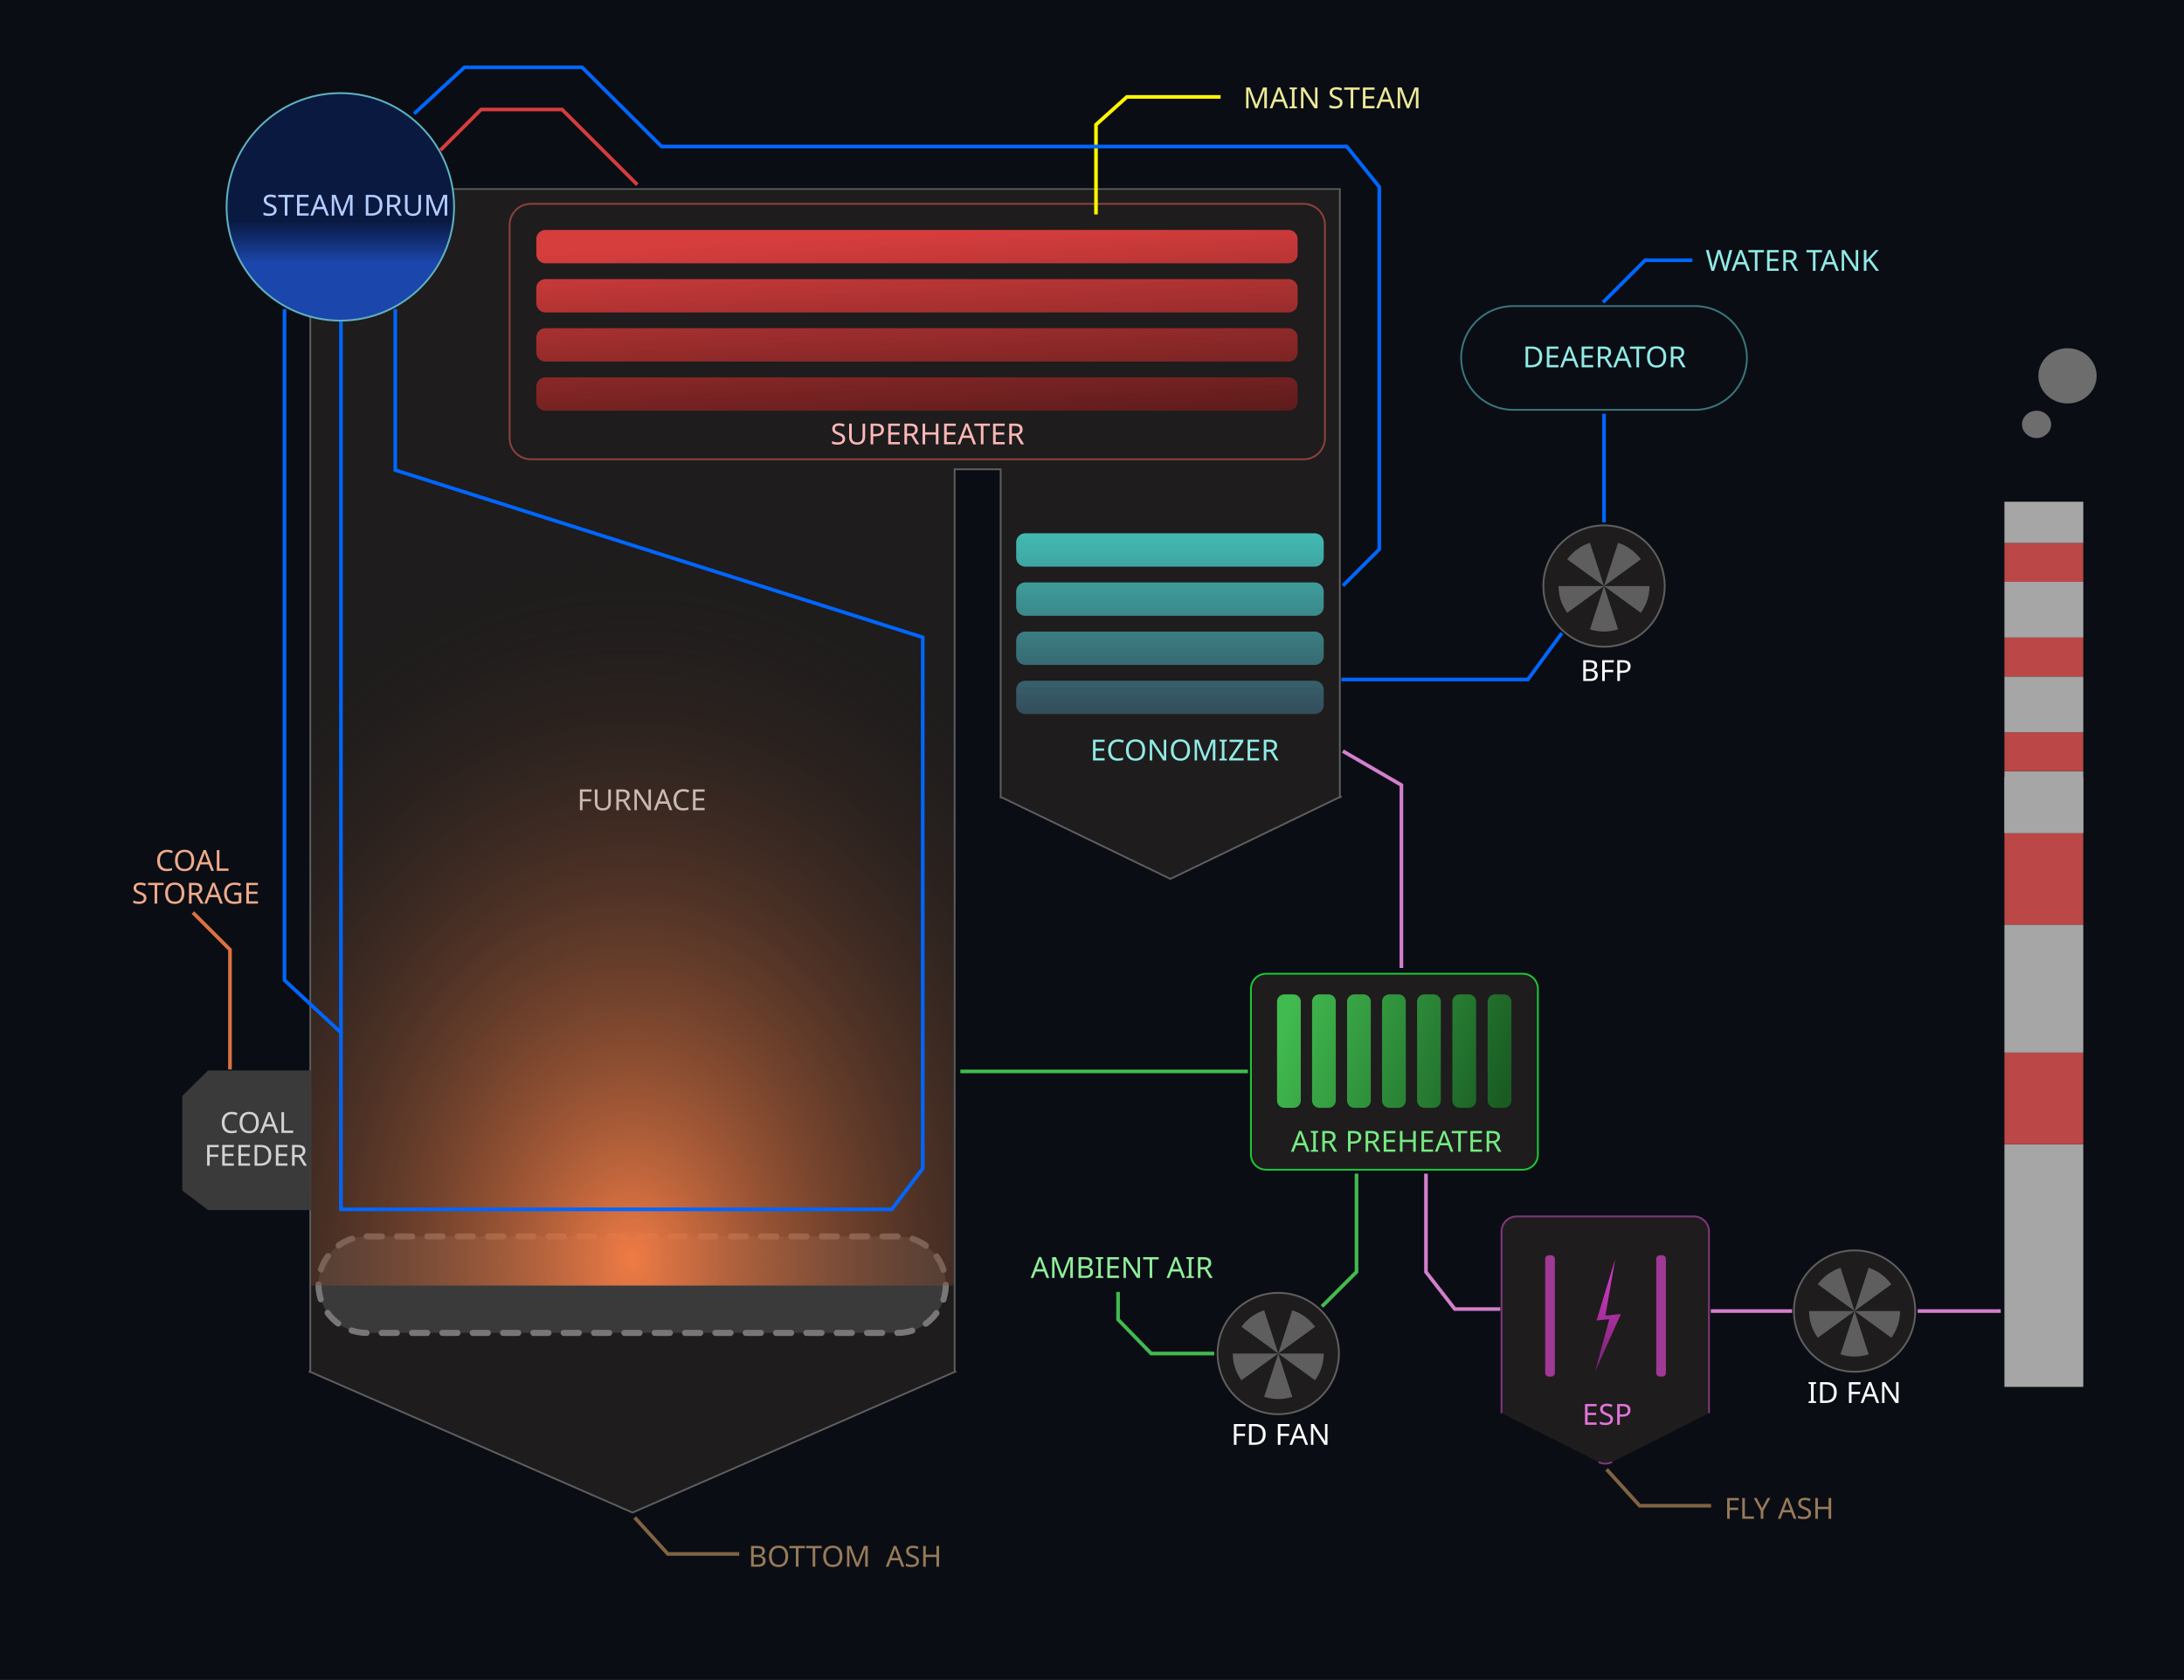
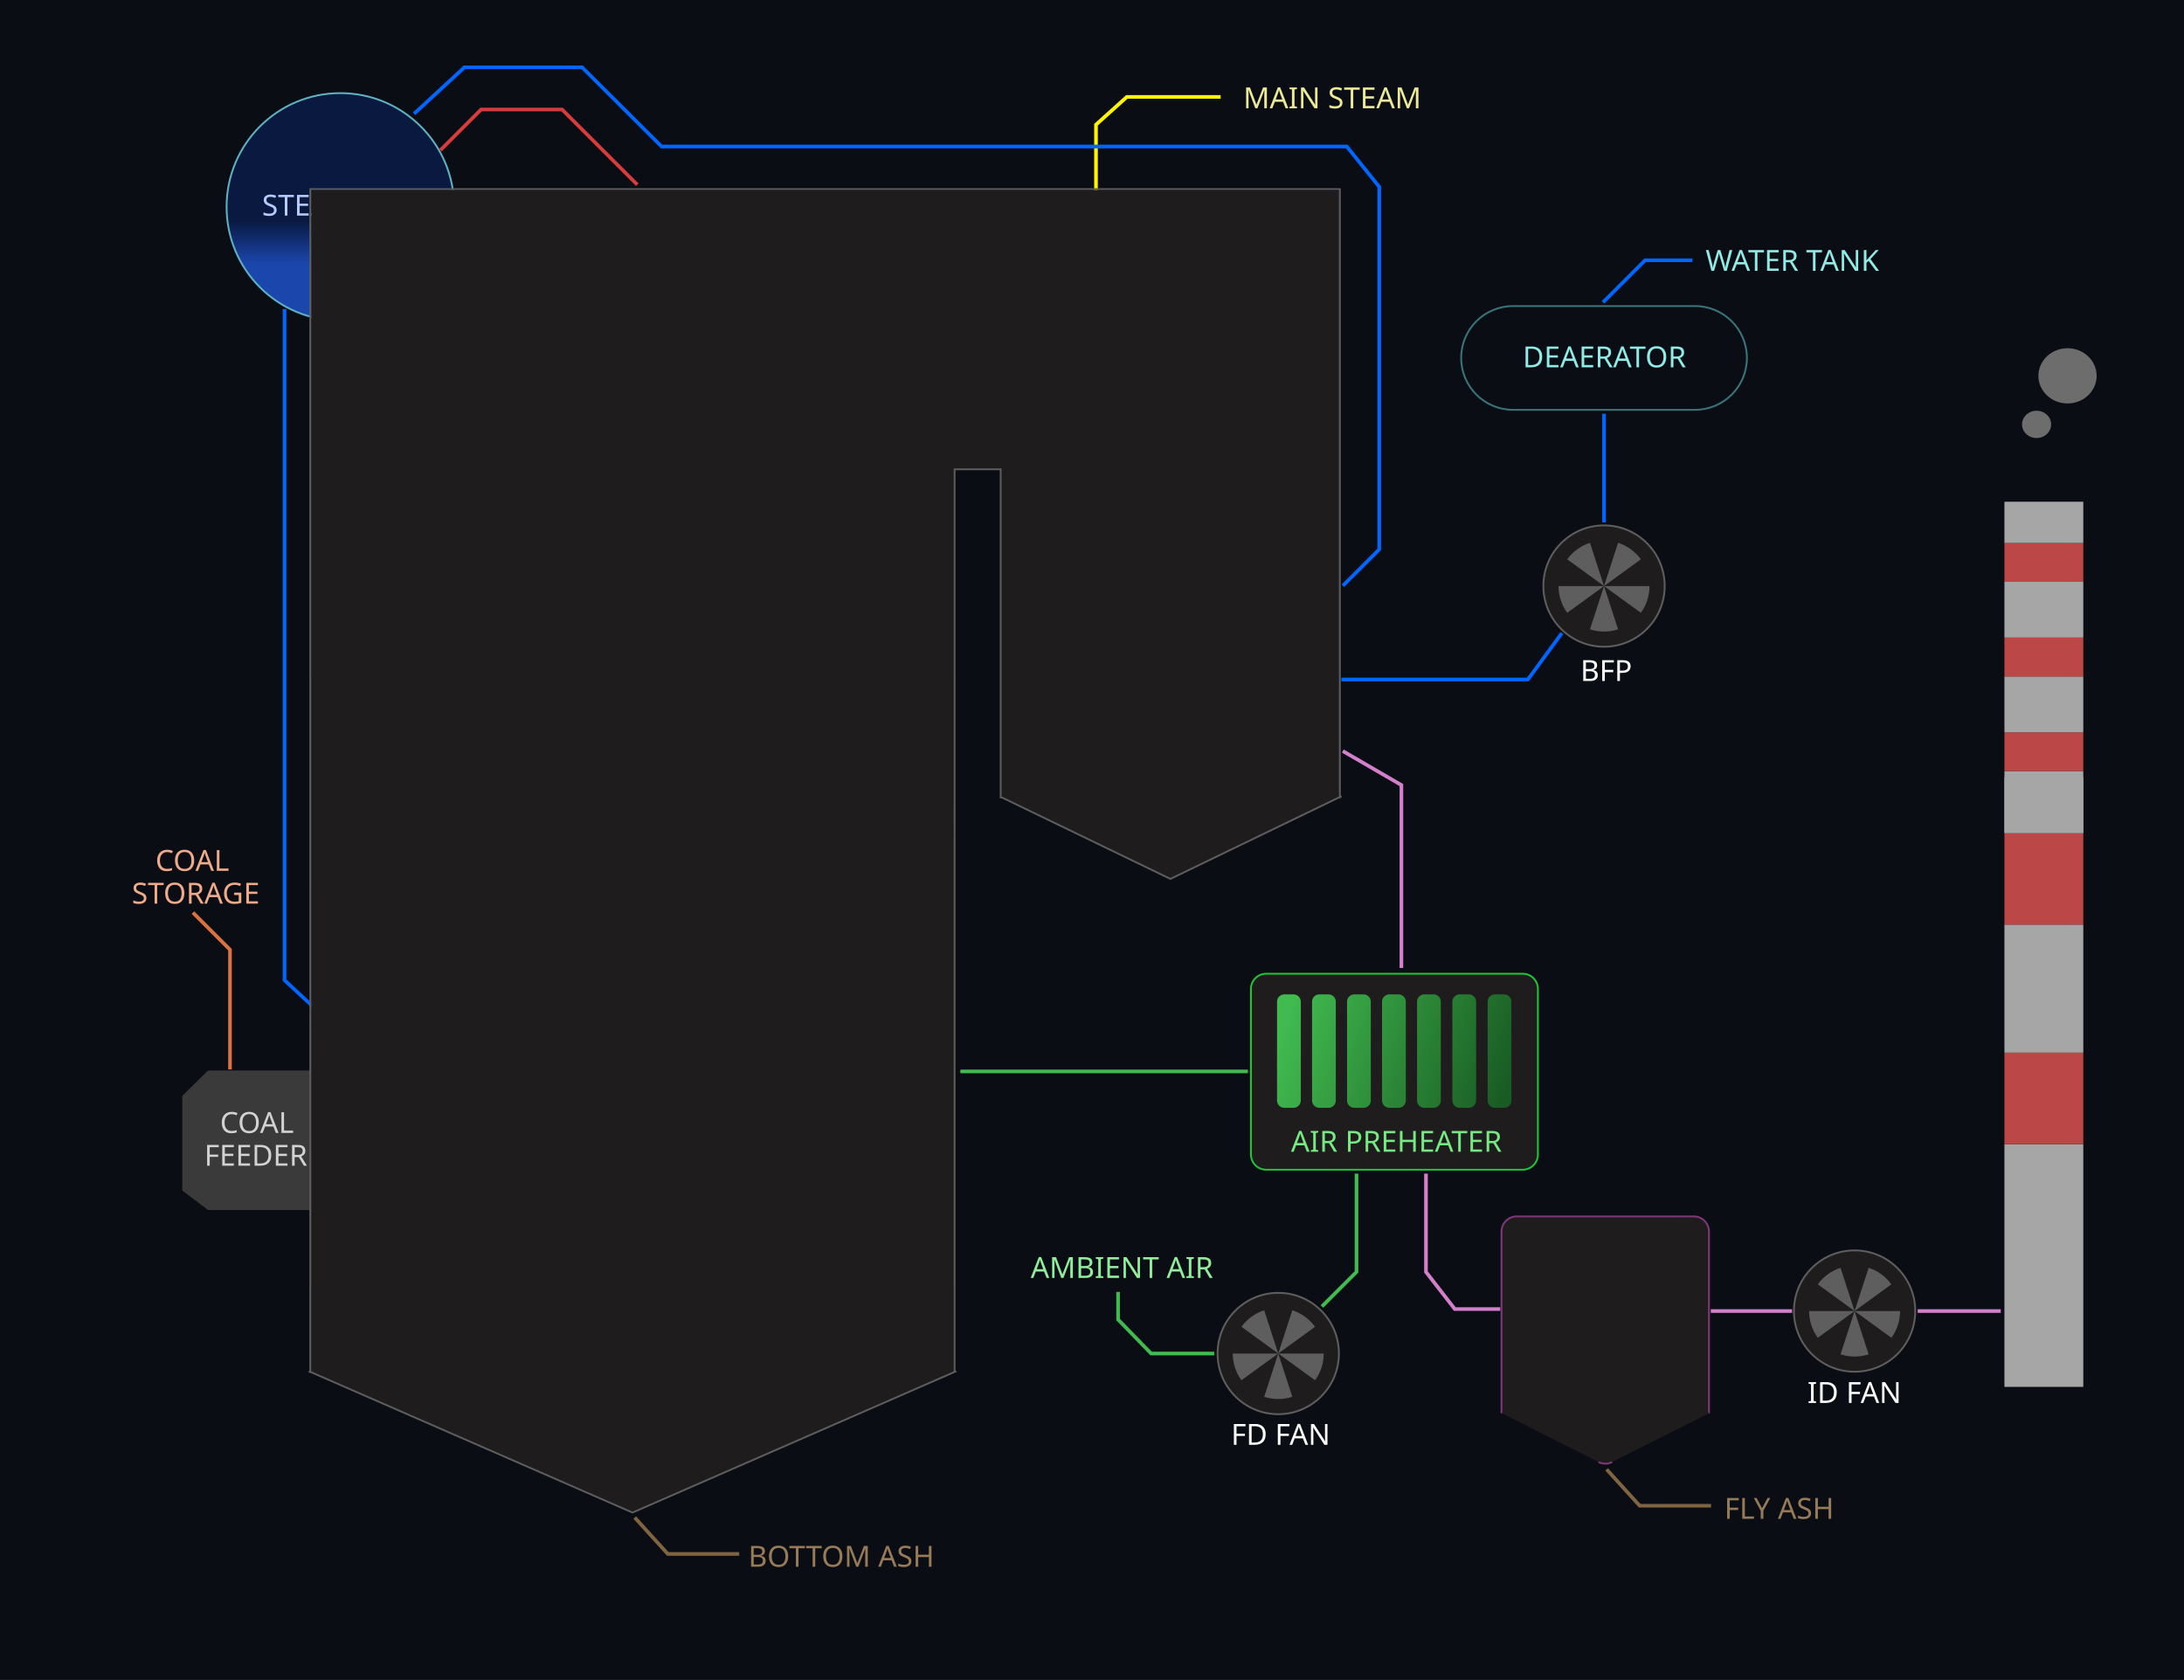
<svg xmlns="http://www.w3.org/2000/svg" viewBox="0 0 3600 2769" fill="none">
  <g id="STM01" clip-path="url(#clip0_1874_211)">
    <rect width="3600" height="2769" fill="#0A0D14" />
-     <mask id="path-2-outside-1_1874_211" maskUnits="userSpaceOnUse" x="507" y="310" width="1706" height="2185" fill="black">
-       <rect fill="white" x="507" y="310" width="1706" height="2185" />
-       <path d="M2207 1312.11L2207.45 1312.55L2207 1312.77V1313H2206.52L1929.22 1447L1651.93 1313H1651V772H1572V2260L1572.22 2260.22L1042.61 2491.5L513 2260.22L513.223 2260H513V313H2207V1312.11Z" />
-     </mask>
-     <path d="M2207 1312.11L2207.45 1312.55L2207 1312.77V1313H2206.52L1929.22 1447L1651.93 1313H1651V772H1572V2260L1572.22 2260.22L1042.61 2491.5L513 2260.22L513.223 2260H513V313H2207V1312.11Z" fill="#1E1C1C" />
-     <path d="M2207 1312.11H2204V1313.35L2204.88 1314.23L2207 1312.11ZM2207.45 1312.55L2208.75 1315.25L2212.56 1313.42L2209.57 1310.43L2207.45 1312.55ZM2207 1312.77L2205.7 1310.07L2204 1310.89V1312.77H2207ZM2207 1313V1316H2210V1313H2207ZM2206.52 1313V1310H2205.83L2205.22 1310.3L2206.52 1313ZM1929.22 1447L1927.92 1449.7L1929.22 1450.33L1930.53 1449.7L1929.22 1447ZM1651.93 1313L1653.23 1310.3L1652.61 1310H1651.93V1313ZM1651 1313H1648V1316H1651V1313ZM1651 772H1654V769H1651V772ZM1572 772V769H1569V772H1572ZM1572 2260H1569V2261.24L1569.88 2262.12L1572 2260ZM1572.22 2260.22L1573.42 2262.97L1577.45 2261.21L1574.34 2258.1L1572.22 2260.22ZM1042.61 2491.5L1041.41 2494.25L1042.61 2494.77L1043.81 2494.25L1042.61 2491.5ZM513 2260.22L510.879 2258.1L507.768 2261.21L511.799 2262.97L513 2260.22ZM513.223 2260L515.344 2262.12L520.465 2257H513.223V2260ZM513 2260H510V2263H513V2260ZM513 313V310H510V313H513ZM2207 313H2210V310H2207V313ZM2207 1312.11L2204.88 1314.23L2205.33 1314.67L2207.45 1312.55L2209.57 1310.43L2209.12 1309.98L2207 1312.11ZM2207.45 1312.55L2206.14 1309.85L2205.7 1310.07L2207 1312.77L2208.3 1315.47L2208.75 1315.25L2207.45 1312.55ZM2207 1312.77H2204V1313H2207H2210V1312.77H2207ZM2207 1313V1310H2206.52V1313V1316H2207V1313ZM2206.52 1313L2205.22 1310.3L1927.92 1444.3L1929.22 1447L1930.53 1449.7L2207.83 1315.7L2206.52 1313ZM1929.22 1447L1930.53 1444.3L1653.23 1310.3L1651.93 1313L1650.62 1315.7L1927.92 1449.7L1929.22 1447ZM1651.93 1313V1310H1651V1313V1316H1651.93V1313ZM1651 1313H1654V772H1651H1648V1313H1651ZM1651 772V769H1572V772V775H1651V772ZM1572 772H1569V2260H1572H1575V772H1572ZM1572 2260L1569.88 2262.12L1570.1 2262.34L1572.22 2260.22L1574.34 2258.1L1574.12 2257.88L1572 2260ZM1572.22 2260.22L1571.02 2257.47L1041.41 2488.75L1042.61 2491.5L1043.81 2494.25L1573.42 2262.97L1572.22 2260.22ZM1042.61 2491.5L1043.81 2488.75L514.201 2257.47L513 2260.22L511.799 2262.97L1041.41 2494.25L1042.61 2491.5ZM513 2260.22L515.121 2262.34L515.344 2262.12L513.223 2260L511.101 2257.88L510.879 2258.1L513 2260.22ZM513.223 2260V2257H513V2260V2263H513.223V2260ZM513 2260H516V313H513H510V2260H513ZM513 313V316H2207V313V310H513V313ZM2207 313H2204V1312.11H2207H2210V313H2207Z" fill="#5E5E5E" mask="url(#path-2-outside-1_1874_211)" />
-     <path d="M2817 2328.93C2817 2328.97 2817.02 2329.02 2817.05 2329.05C2817.14 2329.14 2817.11 2329.28 2817.01 2329.33L2657.37 2409.82C2650.29 2413.39 2641.93 2413.39 2634.86 2409.82L2475.1 2329.27C2475.05 2329.25 2475.04 2329.18 2475.08 2329.14L2475.11 2329.11C2475.15 2329.07 2475.12 2329 2475.07 2329C2475.03 2329 2475 2328.97 2475 2328.93V2030C2475 2016.19 2486.19 2005 2500 2005H2792C2805.81 2005 2817 2016.19 2817 2030V2328.93Z" fill="#1E1C1C" />
-     <path d="M2475.11 2329.11L2474.05 2328.05L2474.02 2328.08L2475.08 2329.14ZM2475 2328.93H2476.5V2030H2475H2473.5V2328.93H2475ZM2500 2005V2006.5H2792V2005V2003.5H2500V2005ZM2817 2030H2815.5V2328.93H2817H2818.5V2030H2817ZM2792 2005V2006.5C2804.98 2006.5 2815.5 2017.02 2815.5 2030H2817H2818.5C2818.5 2015.36 2806.64 2003.5 2792 2003.5V2005ZM2475 2030H2476.5C2476.5 2017.02 2487.02 2006.5 2500 2006.5V2005V2003.5C2485.36 2003.5 2473.5 2015.36 2473.5 2030H2475ZM2475.07 2329V2327.5C2475.86 2327.5 2476.5 2328.14 2476.5 2328.93H2475H2473.5C2473.5 2329.8 2474.2 2330.5 2475.07 2330.5V2329ZM2475.11 2329.11L2476.17 2330.17C2477.16 2329.19 2476.46 2327.5 2475.07 2327.5V2329V2330.5C2473.79 2330.5 2473.15 2328.95 2474.05 2328.05L2475.11 2329.11ZM2475.1 2329.27L2475.78 2327.93C2476.64 2328.37 2476.82 2329.52 2476.14 2330.2L2475.08 2329.14L2474.02 2328.08C2473.26 2328.84 2473.46 2330.13 2474.43 2330.61L2475.1 2329.27ZM2657.37 2409.82L2656.69 2408.49C2650.04 2411.84 2642.19 2411.84 2635.53 2408.49L2634.86 2409.82L2634.18 2411.16C2641.68 2414.95 2650.54 2414.95 2658.04 2411.16L2657.37 2409.82ZM2817.05 2329.05L2815.99 2330.11C2815.35 2329.47 2815.53 2328.4 2816.33 2327.99L2817.01 2329.33L2817.68 2330.67C2818.7 2330.16 2818.92 2328.8 2818.11 2327.99L2817.05 2329.05ZM2817.05 2329.05L2818.11 2327.99C2818.36 2328.24 2818.5 2328.58 2818.5 2328.93H2817H2815.5C2815.5 2329.37 2815.68 2329.8 2815.99 2330.11L2817.05 2329.05Z" fill="#7F3779" />
    <text id="COAL STORAGE" transform="translate(202 1393)" fill="#EFAA8A" style="white-space: pre" xml:space="preserve" font-family="Share Tech Mono" font-size="48" letter-spacing="0em">
      <tspan x="54.156" y="42.432">COAL </tspan>
      <tspan x="15.273" y="96.432">STORAGE</tspan>
    </text>
    <text id="AMBIENT AIR" transform="translate(1698 2064)" fill="#90ED9B" style="white-space: pre" xml:space="preserve" font-family="Share Tech Mono" font-size="48" letter-spacing="0em">
      <tspan x="0.93" y="42.432">AMBIENT AIR</tspan>
    </text>
    <text id="WATER TANK" transform="translate(2783 404)" fill="#90EAE6" style="white-space: pre" xml:space="preserve" font-family="Share Tech Mono" font-size="48" letter-spacing="0em">
      <tspan x="28.391" y="42.432">WATER TANK</tspan>
    </text>
    <text id="BOTTOM ASH" fill="#977A58" style="white-space: pre" xml:space="preserve" font-family="Share Tech Mono" font-size="48" letter-spacing="0em">
-       <tspan x="1233.43" y="2582.43">BOTTOM  ASH</tspan>
+       <tspan x="1233.43" y="2582.43">BOTTOM ASH</tspan>
    </text>
    <text id="FLY ASH" fill="#977A58" style="white-space: pre" xml:space="preserve" font-family="Share Tech Mono" font-size="48" letter-spacing="0em">
      <tspan x="2842.27" y="2503.43">FLY ASH</tspan>
    </text>
    <text id="MAIN STEAM" fill="#ECE998" style="white-space: pre" xml:space="preserve" font-family="Share Tech Mono" font-size="48" letter-spacing="0em">
      <tspan x="2049.39" y="178.432">MAIN STEAM</tspan>
    </text>
    <text id="FURNACE" fill="white" style="white-space: pre" xml:space="preserve" font-family="Share Tech Mono" font-size="48" letter-spacing="0em">
      <tspan x="951.273" y="1335.43">FURNACE</tspan>
    </text>
    <g id="TRAVELLING GRATE">
      <text fill="#D2D2D2" style="white-space: pre" xml:space="preserve" font-family="Share Tech Mono" font-size="48" letter-spacing="0em">
        <tspan x="834.125" y="2139.43">TRAVELLING GRATE</tspan>
      </text>
      <rect x="525" y="2038" width="1034" height="159" rx="79.5" fill="#3A3A3A" stroke="#777777" stroke-width="10" stroke-linecap="round" stroke-dasharray="25 25" />
    </g>
    <rect id="GLOW FIRE" x="513" y="757" width="1059" height="1362" fill="url(#paint4_radial_1874_211)" />
    <g id="SMOKE">
      <ellipse id="Ellipse 178" cx="3408" cy="619.5" rx="48" ry="45.5" fill="#6D6D6D" />
      <ellipse id="Ellipse 179" cx="3357" cy="699.5" rx="24" ry="22.5" fill="#6D6D6D" />
    </g>
    <g id="STEAM DRUM">
      <circle id="eqp SD" cx="561" cy="341" r="187.5" fill="url(#paint0_linear_1874_211)" stroke="#5EB1BF" stroke-width="3" />
      <text fill="#B5CCFF" style="white-space: pre" xml:space="preserve" font-family="Share Tech Mono" font-size="48" letter-spacing="0em">
        <tspan x="431.891" y="355.432">STEAM DRUM</tspan>
      </text>
    </g>
    <g id="FD FAN">
      <circle id="eqp FDF" cx="2107" cy="2231" r="100" fill="#1E1C1C" stroke="#5E5E5E" stroke-width="3" />
      <path id="blade FDF" d="M2130.18 2302.33C2115.11 2307.22 2098.89 2307.22 2083.82 2302.33L2107 2231L2130.18 2302.33ZM2046.32 2275.08C2037.01 2262.27 2032 2246.84 2032 2231H2107L2046.32 2275.08ZM2182 2231C2182 2246.84 2176.99 2262.27 2167.68 2275.08L2107 2231H2182ZM2107 2231L2046.32 2186.92C2055.63 2174.1 2068.76 2164.57 2083.82 2159.67L2107 2231ZM2130.18 2159.67C2145.24 2164.57 2158.37 2174.1 2167.68 2186.92L2107 2231L2130.18 2159.67Z" fill="#5E5E5E" />
      <text transform="translate(2029 2339)" fill="white" style="white-space: pre" xml:space="preserve" font-family="Share Tech Mono" font-size="48" letter-spacing="0em">
        <tspan x="0.234" y="42.432">FD FAN</tspan>
      </text>
    </g>
    <g id="BFP">
      <circle cx="2644" cy="966" r="100" fill="#1E1C1C" stroke="#5E5E5E" stroke-width="3" />
      <path id="blade BF P" d="M2667.18 1037.33C2652.11 1042.22 2635.89 1042.22 2620.82 1037.33L2644 966.001L2667.18 1037.33ZM2583.32 1010.08C2574.01 997.271 2569 981.839 2569 966.001H2644L2583.32 1010.08ZM2719 966.001C2719 981.839 2713.99 997.271 2704.68 1010.08L2644 966.001H2719ZM2644 966.001L2583.32 921.917C2592.63 909.104 2605.76 899.566 2620.82 894.672L2644 966.001ZM2667.18 894.672C2682.24 899.566 2695.37 909.104 2704.68 921.917L2644 966.001L2667.18 894.672Z" fill="#5E5E5E" />
      <text transform="translate(2605 1080)" fill="white" style="white-space: pre" xml:space="preserve" font-family="Share Tech Mono" font-size="48" letter-spacing="0em">
        <tspan x="0.117" y="42.432">BFP</tspan>
      </text>
    </g>
    <g id="ECONOMIZER">
      <rect id="eco bars" x="1675" y="879" width="507" height="298" fill="#1E1C1C" />
      <path id="bar ECO" d="M2182 1162C2182 1170.28 2175.28 1177 2167 1177H1690C1681.72 1177 1675 1170.28 1675 1162V1137C1675 1128.72 1681.72 1122 1690 1122H2167C2175.28 1122 2182 1128.72 2182 1137V1162ZM2182 1081C2182 1089.28 2175.28 1096 2167 1096H1690C1681.72 1096 1675 1089.28 1675 1081V1056C1675 1047.72 1681.72 1041 1690 1041H2167C2175.28 1041 2182 1047.72 2182 1056V1081ZM2182 1000C2182 1008.28 2175.28 1015 2167 1015H1690C1681.72 1015 1675 1008.28 1675 1000V975C1675 966.716 1681.72 960 1690 960H2167C2175.28 960 2182 966.716 2182 975V1000ZM2182 919C2182 927.284 2175.28 934 2167 934H1690C1681.72 934 1675 927.284 1675 919V894C1675 885.716 1681.72 879 1690 879H2167C2175.28 879 2182 885.716 2182 894V919Z" fill="url(#paint2_linear_1874_211)" />
      <text fill="#90EAE6" style="white-space: pre" xml:space="preserve" font-family="Share Tech Mono" font-size="48" letter-spacing="0em">
        <tspan x="1797" y="1253.43">ECONOMIZER</tspan>
      </text>
    </g>
    <g id="SUPERHEATER">
      <rect id="eqp SH" x="840" y="336" width="1344" height="421" rx="35" stroke="#FA6464" stroke-opacity="0.5" stroke-width="3" />
      <path id="bar SH" d="M2139 662C2139 670.284 2132.28 677 2124 677H899C890.716 677 884 670.284 884 662V637C884 628.716 890.716 622 899 622H2124C2132.28 622 2139 628.716 2139 637V662ZM2139 581C2139 589.284 2132.28 596 2124 596H899C890.716 596 884 589.284 884 581V556C884 547.716 890.716 541 899 541H2124C2132.28 541 2139 547.716 2139 556V581ZM2139 500C2139 508.284 2132.28 515 2124 515H899C890.716 515 884 508.284 884 500V475C884 466.716 890.716 460 899 460H2124C2132.28 460 2139 466.716 2139 475V500ZM2139 419C2139 427.284 2132.28 434 2124 434H899C890.716 434 884 427.284 884 419V394C884 385.716 890.716 379 899 379H2124C2132.28 379 2139 385.716 2139 394V419Z" fill="url(#paint1_linear_1874_211)" />
      <text fill="#FFB7B7" style="white-space: pre" xml:space="preserve" font-family="Share Tech Mono" font-size="48" letter-spacing="0em">
        <tspan x="1369" y="732.432">SUPERHEATER</tspan>
      </text>
    </g>
    <g id="DEAERATOR">
      <rect id="eqp DEA" x="2408.5" y="504.5" width="471" height="171" rx="85.5" stroke="#39747B" stroke-width="3" />
      <text fill="#90EAE6" style="white-space: pre" xml:space="preserve" font-family="Share Tech Mono" font-size="48" letter-spacing="0em">
        <tspan x="2510" y="605.432">DEAERATOR</tspan>
      </text>
    </g>
    <g id="COAL FEEDER">
      <path id="eqp CF" d="M302 1806.9L343.506 1766H511V1993H343.506L302 1961.59V1806.9Z" fill="#3A3A3A" stroke="#3A3A3A" stroke-width="3" />
      <text transform="translate(332 1825)" fill="#D2D2D2" style="white-space: pre" xml:space="preserve" font-family="Share Tech Mono" font-size="48" letter-spacing="0em">
        <tspan x="30.656" y="42.432">COAL </tspan>
        <tspan x="4.734" y="96.432">FEEDER</tspan>
      </text>
    </g>
    <g id="AIR HEATER">
      <rect id="eqp APH" x="2062" y="1605" width="473" height="323" rx="25" fill="#1E1C1C" stroke="#1EC435" stroke-width="3" />
      <path id="bar APH" d="M2479.36 1639C2485.99 1639 2491.36 1644.37 2491.36 1651L2491.36 1814C2491.36 1820.63 2485.99 1826 2479.36 1826L2464.18 1826C2457.55 1826 2452.18 1820.63 2452.18 1814L2452.18 1651C2452.18 1644.37 2457.55 1639 2464.18 1639L2479.36 1639ZM2421.18 1639C2427.81 1639 2433.18 1644.37 2433.18 1651L2433.18 1814C2433.18 1820.63 2427.81 1826 2421.18 1826L2406 1826C2399.37 1826 2394 1820.63 2394 1814L2394 1651C2394 1644.37 2399.37 1639 2406 1639L2421.18 1639ZM2363 1639C2369.63 1639 2375 1644.37 2375 1651L2375 1814C2375 1820.63 2369.63 1826 2363 1826L2347.82 1826C2341.19 1826 2335.82 1820.63 2335.82 1814L2335.82 1651C2335.82 1644.37 2341.19 1639 2347.82 1639L2363 1639ZM2305.3 1639C2311.92 1639 2317.3 1644.37 2317.3 1651L2317.3 1814C2317.3 1820.63 2311.92 1826 2305.3 1826L2290.11 1826C2283.49 1826 2278.11 1820.63 2278.11 1814L2278.11 1651C2278.11 1644.37 2283.49 1639 2290.11 1639L2305.3 1639ZM2247.59 1639C2254.22 1639 2259.59 1644.37 2259.59 1651L2259.59 1814C2259.59 1820.63 2254.22 1826 2247.59 1826L2232.41 1826C2225.78 1826 2220.41 1820.63 2220.41 1814L2220.41 1651C2220.41 1644.37 2225.78 1639 2232.41 1639L2247.59 1639ZM2189.89 1639C2196.51 1639 2201.89 1644.37 2201.89 1651L2201.89 1814C2201.89 1820.63 2196.51 1826 2189.89 1826L2174.71 1826C2168.08 1826 2162.71 1820.63 2162.71 1814L2162.71 1651C2162.71 1644.37 2168.08 1639 2174.71 1639L2189.89 1639ZM2132.18 1639C2138.81 1639 2144.18 1644.37 2144.18 1651L2144.18 1814C2144.18 1820.63 2138.81 1826 2132.18 1826L2117 1826C2110.37 1826 2105 1820.63 2105 1814L2105 1651C2105 1644.37 2110.37 1639 2117 1639L2132.18 1639Z" fill="url(#paint3_linear_1874_211)" />
      <text fill="#75EA83" style="white-space: pre" xml:space="preserve" font-family="Share Tech Mono" font-size="48" letter-spacing="0em">
        <tspan x="2128" y="1898.43">AIR PREHEATER</tspan>
      </text>
    </g>
    <g id="ESP">
      <path id="PETIR" d="M2662.36 2075.47L2646.34 2168.59L2671.81 2165.93L2628.9 2261.87L2652.66 2174.33L2631.61 2176.53L2662.36 2075.47Z" fill="url(#paint5_linear_1874_211)" />
      <rect x="2730" y="2069" width="16" height="200" rx="6" fill="#9E3995" />
      <rect x="2547" y="2069" width="16" height="200" rx="6" fill="#9E3995" />
      <text fill="#E274D9" style="white-space: pre" xml:space="preserve" font-family="Share Tech Mono" font-size="48" letter-spacing="0em">
        <tspan x="2608" y="2348.43">ESP</tspan>
      </text>
+       <path d="M2817 2328.93C2817 2328.97 2817.02 2329.02 2817.05 2329.05C2817.14 2329.14 2817.11 2329.28 2817.01 2329.33L2657.37 2409.82C2650.29 2413.39 2641.93 2413.39 2634.86 2409.82L2475.1 2329.27C2475.05 2329.25 2475.04 2329.18 2475.08 2329.14L2475.11 2329.11C2475.15 2329.07 2475.12 2329 2475.07 2329C2475.03 2329 2475 2328.97 2475 2328.93V2030C2475 2016.19 2486.19 2005 2500 2005H2792C2805.81 2005 2817 2016.19 2817 2030V2328.93Z" fill="#1E1C1C" />
+       <path d="M2475.11 2329.11L2474.05 2328.05L2474.02 2328.08L2475.08 2329.14ZM2475 2328.93H2476.5V2030H2475H2473.5V2328.93H2475ZM2500 2005V2006.5H2792V2005V2003.5H2500V2005ZM2817 2030H2815.5V2328.93H2817H2818.5V2030H2817ZM2792 2005V2006.5C2804.98 2006.5 2815.5 2017.02 2815.5 2030H2817H2818.5C2818.5 2015.36 2806.64 2003.5 2792 2003.5V2005ZM2475 2030H2476.5C2476.5 2017.02 2487.02 2006.5 2500 2006.5V2005V2003.5C2485.36 2003.5 2473.5 2015.36 2473.5 2030H2475ZM2475.07 2329V2327.5C2475.86 2327.5 2476.5 2328.14 2476.5 2328.93H2475H2473.5C2473.5 2329.8 2474.2 2330.5 2475.07 2330.5V2329ZM2475.11 2329.11L2476.17 2330.17C2477.16 2329.19 2476.46 2327.5 2475.07 2327.5V2329V2330.5C2473.79 2330.5 2473.15 2328.95 2474.05 2328.05L2475.11 2329.11ZM2475.1 2329.27L2475.78 2327.93C2476.64 2328.37 2476.82 2329.52 2476.14 2330.2L2475.08 2329.14L2474.02 2328.08C2473.26 2328.84 2473.46 2330.13 2474.43 2330.61L2475.1 2329.27ZM2657.37 2409.82L2656.69 2408.49C2650.04 2411.84 2642.19 2411.84 2635.53 2408.49L2634.86 2409.82L2634.18 2411.16C2641.68 2414.95 2650.54 2414.95 2658.04 2411.16L2657.37 2409.82ZM2817.05 2329.05L2815.99 2330.11C2815.35 2329.47 2815.53 2328.4 2816.33 2327.99L2817.01 2329.33L2817.68 2330.67C2818.7 2330.16 2818.92 2328.8 2818.11 2327.99L2817.05 2329.05ZM2817.05 2329.05L2818.11 2327.99C2818.36 2328.24 2818.5 2328.58 2818.5 2328.93H2817H2815.5C2815.5 2329.37 2815.68 2329.8 2815.99 2330.11L2817.05 2329.05Z" fill="#7F3779" />
    </g>
    <g id="ID FAN">
      <circle cx="3057" cy="2161" r="100" fill="#1E1C1C" stroke="#5E5E5E" stroke-width="3" />
      <path id="blade IDF" d="M3080.18 2232.33C3065.11 2237.22 3048.89 2237.22 3033.82 2232.33L3057 2161L3080.18 2232.33ZM2996.32 2205.08C2987.01 2192.27 2982 2176.84 2982 2161H3057L2996.32 2205.08ZM3132 2161C3132 2176.84 3126.99 2192.27 3117.68 2205.08L3057 2161H3132ZM3057 2161L2996.32 2116.92C3005.63 2104.1 3018.76 2094.57 3033.82 2089.67L3057 2161ZM3080.18 2089.67C3095.24 2094.57 3108.37 2104.1 3117.68 2116.92L3057 2161L3080.18 2089.67Z" fill="#5E5E5E" />
      <text transform="translate(2979 2270)" fill="white" style="white-space: pre" xml:space="preserve" font-family="Share Tech Mono" font-size="48" letter-spacing="0em">
        <tspan x="0.234" y="42.432">ID FAN</tspan>
      </text>
    </g>
    <g id="CHIMNEY">
      <rect id="Rectangle 530" x="3304" y="1886" width="130" height="400" fill="#A6A6A6" />
      <rect id="Rectangle 542" x="3304" y="1735" width="130" height="151" fill="#BC4747" />
      <rect id="Rectangle 543" x="3304" y="1524" width="130" height="211" fill="#A6A6A6" />
      <rect id="Rectangle 544" x="3304" y="1373" width="130" height="151" fill="#BC4747" />
      <rect id="Rectangle 545" x="3304" y="1271" width="130" height="102" fill="#A6A6A6" />
      <rect id="Rectangle 550" x="3304" y="1281" width="130" height="92" fill="#A6A6A6" />
      <rect id="Rectangle 546" x="3304" y="895" width="130" height="64" fill="#BC4747" />
      <rect id="Rectangle 551_2" x="3304" y="1207" width="130" height="64" fill="#BC4747" />
      <rect id="Rectangle 547" x="3304" y="1115" width="130" height="92" fill="#A6A6A6" />
      <rect id="Rectangle 549" x="3304" y="827" width="130" height="68" fill="#A6A6A6" />
      <rect id="Rectangle 552_2" x="3304" y="959" width="130" height="92" fill="#A6A6A6" />
      <rect id="Rectangle 548" x="3304" y="1051" width="130" height="64" fill="#BC4747" />
    </g>
    <g id="STEAMWATER_LINES">
      <path id="LINE yellow MAIN STEAM" d="M1806.58 353.498L1806.58 205.5L1857.5 159.725L2012 159.725" stroke="#FFF600" stroke-width="6" />
      <path id="LINE red DRUM to SUPER" d="M725.997 247.499L792.998 180.498L926.498 180.498L1050.5 304.5" stroke="#D63C3C" stroke-width="6" />
      <path id="LINE blue WATER WALL LEFT" d="M562 530L562 1703" stroke="#0066FF" stroke-width="6" />
      <path id="LINE blue DOWNCOMER" d="M651.549 509.5L651.549 774.89L1521 1050.5L1521 1926L1470 1993.36L562 1993.36L562 1702L468.998 1615.63L468.998 509.5" stroke="#0066FF" stroke-width="6" />
      <path id="LINE blue ECO to DRUM" d="M2213.5 965.5L2273.5 905.5L2273.5 308.001L2220 241.501L1090.5 241.499L959.501 111L765.501 111L682.501 187.501" stroke="#0066FF" stroke-width="6" />
      <path id="LINE blue BFP to ECO" d="M2574.5 1043.5L2518.5 1120L2211 1120" stroke="#0066FF" stroke-width="6" />
      <path id="LINE blue DEA to BFP" d="M2644 682L2644 861" stroke="#0066FF" stroke-width="6" />
      <path id="LINE blue WATER TANK" d="M2789.67 428.999L2711.67 428.999L2642.35 498.315" stroke="#0066FF" stroke-width="6" />
    </g>
    <g id="AIRGAS_LINES">
      <path id="LINE green APH to FURN" d="M2057 1766L1583 1766" stroke="#41BA4F" stroke-width="6" />
      <path id="LINE green FD FAN to APH" d="M2179 2153.5L2236 2096.5L2236 1934.5" stroke="#41BA4F" stroke-width="6" />
      <path id="LINE green AMBIENT AIR" d="M1843 2129.5L1843 2175L1897.5 2231L2001.5 2231" stroke="#41BA4F" stroke-width="6" />
      <path id="LINE pink CHIMNEY" d="M3161 2161H3298" stroke="#D37FCC" stroke-width="6" />
      <path id="LINE pink ESP to ID FAN" d="M2820 2161H2954" stroke="#D37FCC" stroke-width="6" />
      <path id="LINE pink APH to ESP" d="M2350.5 1934.5L2350.5 2096.5L2398 2157.68L2472.9 2157.68" stroke="#D37FCC" stroke-width="6" />
      <path id="LINE pink ECO to APH" d="M2213.5 1238L2310 1294L2310 1595.5" stroke="#D37FCC" stroke-width="6" />
    </g>
    <g id="COALASH_LINES">
      <path id="LINE brown FLY ASH" d="M2648.26 2421.91L2702.79 2481.9L2820.5 2481.9" stroke="#806341" stroke-width="6" />
      <path id="LINE brown BOTTOM ASH" d="M1046.25 2501.34L1100.79 2561.34L1218.5 2561.34" stroke="#806341" stroke-width="6" />
      <path id="LINE orange COAL" d="M318.001 1504.21L379.09 1565.3L379.09 1762.71" stroke="#DB7241" stroke-width="6" />
    </g>
+     <path d="M2207 1312.11L2207.45 1312.55L2207 1312.77V1313H2206.52L1929.22 1447L1651.93 1313H1651V772H1572V2260L1572.22 2260.22L1042.61 2491.5L513 2260.22L513.223 2260H513V313H2207V1312.11Z" fill="#1E1C1C" />
+     <path d="M2207 1312.11H2204V1313.35L2204.88 1314.23L2207 1312.11ZM2207.45 1312.55L2208.75 1315.25L2212.56 1313.42L2209.57 1310.43L2207.45 1312.55ZM2207 1312.77L2205.7 1310.07L2204 1310.89V1312.77H2207ZM2207 1313V1316H2210V1313H2207ZM2206.52 1313V1310H2205.83L2205.22 1310.3L2206.52 1313ZM1929.22 1447L1927.92 1449.7L1929.22 1450.33L1930.53 1449.7L1929.22 1447ZM1651.93 1313L1653.23 1310.3L1652.61 1310H1651.93V1313ZM1651 1313H1648V1316H1651V1313ZM1651 772H1654V769H1651V772ZM1572 772V769H1569V772H1572ZM1572 2260H1569V2261.24L1569.88 2262.12L1572 2260ZM1572.22 2260.22L1573.42 2262.97L1577.45 2261.21L1574.34 2258.1L1572.22 2260.22ZM1042.61 2491.5L1041.41 2494.25L1042.61 2494.77L1043.81 2494.25L1042.61 2491.5ZM513 2260.22L510.879 2258.1L507.768 2261.21L511.799 2262.97L513 2260.22ZM513.223 2260L515.344 2262.12L520.465 2257H513.223V2260ZM513 2260H510V2263H513V2260ZM513 313V310H510V313H513ZM2207 313H2210V310H2207V313ZM2207 1312.11L2204.88 1314.23L2205.33 1314.67L2207.45 1312.55L2209.57 1310.43L2209.12 1309.98L2207 1312.11ZM2207.45 1312.55L2206.14 1309.85L2205.7 1310.07L2207 1312.77L2208.3 1315.47L2208.75 1315.25L2207.45 1312.55ZM2207 1312.77H2204V1313H2207H2210V1312.77H2207ZM2207 1313V1310H2206.52V1313V1316H2207V1313ZM2206.52 1313L2205.22 1310.3L1927.92 1444.3L1929.22 1447L1930.53 1449.7L2207.83 1315.7L2206.52 1313ZM1929.22 1447L1930.53 1444.3L1653.23 1310.3L1651.93 1313L1650.62 1315.7L1927.92 1449.7L1929.22 1447ZM1651.93 1313V1310H1651V1313V1316H1651.93V1313ZM1651 1313H1654V772H1651H1648V1313H1651ZM1651 772V769H1572V772V775H1651V772ZM1572 772H1569V2260H1572H1575V772H1572ZM1572 2260L1569.88 2262.12L1570.1 2262.34L1572.22 2260.22L1574.34 2258.1L1574.12 2257.88L1572 2260ZM1572.22 2260.22L1571.02 2257.47L1041.41 2488.75L1042.61 2491.5L1043.81 2494.25L1573.42 2262.97L1572.22 2260.22ZM1042.61 2491.5L1043.81 2488.75L514.201 2257.47L513 2260.22L511.799 2262.97L1041.41 2494.25L1042.61 2491.5ZM513 2260.22L515.121 2262.34L515.344 2262.12L513.223 2260L511.101 2257.88L510.879 2258.1L513 2260.22ZM513.223 2260V2257H513V2260V2263H513.223V2260ZM513 2260H516V313H513H510V2260H513ZM513 313V316H2207V313V310H513V313ZM2207 313H2204V1312.11H2207H2210V313H2207Z" fill="#5E5E5E" mask="url(#path-2-outside-1_1874_211)" />
+     <mask id="path-2-outside-1_1874_211" maskUnits="userSpaceOnUse" x="507" y="310" width="1706" height="2185" fill="black">
+       <rect fill="white" x="507" y="310" width="1706" height="2185" />
+       <path d="M2207 1312.11L2207.45 1312.55L2207 1312.77V1313H2206.52L1929.22 1447L1651.93 1313H1651V772H1572V2260L1572.22 2260.22L1042.61 2491.5L513 2260.22L513.223 2260H513V313H2207V1312.11Z" />
+     </mask>
    <defs>
      <linearGradient id="paint5_linear_1874_211" x1="2636.18" y1="2078.2" x2="2655.08" y2="2259.13" gradientUnits="userSpaceOnUse">
        <stop stop-color="#DC3CCF" />
        <stop offset="1" stop-color="#75226E" />
      </linearGradient>
      <linearGradient id="paint0_linear_1874_211" x1="561" y1="363.5" x2="561" y2="434" gradientUnits="userSpaceOnUse">
        <stop stop-color="#091940" />
        <stop offset="1" stop-color="#1B46AB" />
      </linearGradient>
      <linearGradient id="paint1_linear_1874_211" x1="1442.5" y1="389.5" x2="1460" y2="713" gradientUnits="userSpaceOnUse">
        <stop stop-color="#D63D3D" />
        <stop offset="1" stop-color="#5D1B1B" />
      </linearGradient>
      <linearGradient id="paint2_linear_1874_211" x1="1928.5" y1="879" x2="1928.5" y2="1177" gradientUnits="userSpaceOnUse">
        <stop stop-color="#41BAB2" />
        <stop offset="1" stop-color="#344C5B" />
      </linearGradient>
      <linearGradient id="paint3_linear_1874_211" x1="2115.5" y1="1692.37" x2="2477.75" y2="1821.27" gradientUnits="userSpaceOnUse">
        <stop stop-color="#41BA4F" />
        <stop offset="1" stop-color="#195B23" />
      </linearGradient>
      <radialGradient id="paint4_radial_1874_211" cx="0" cy="0" r="1" gradientUnits="userSpaceOnUse" gradientTransform="translate(1042 2072.5) rotate(-90) scale(1188 923.709)">
        <stop stop-color="#EF7B45" />
        <stop offset="1" stop-color="#1E1C1C" stop-opacity="0" />
      </radialGradient>
      <clipPath id="clip0_1874_211">
        <rect width="3600" height="2769" fill="white" />
      </clipPath>
    </defs>
  </g>
</svg>
